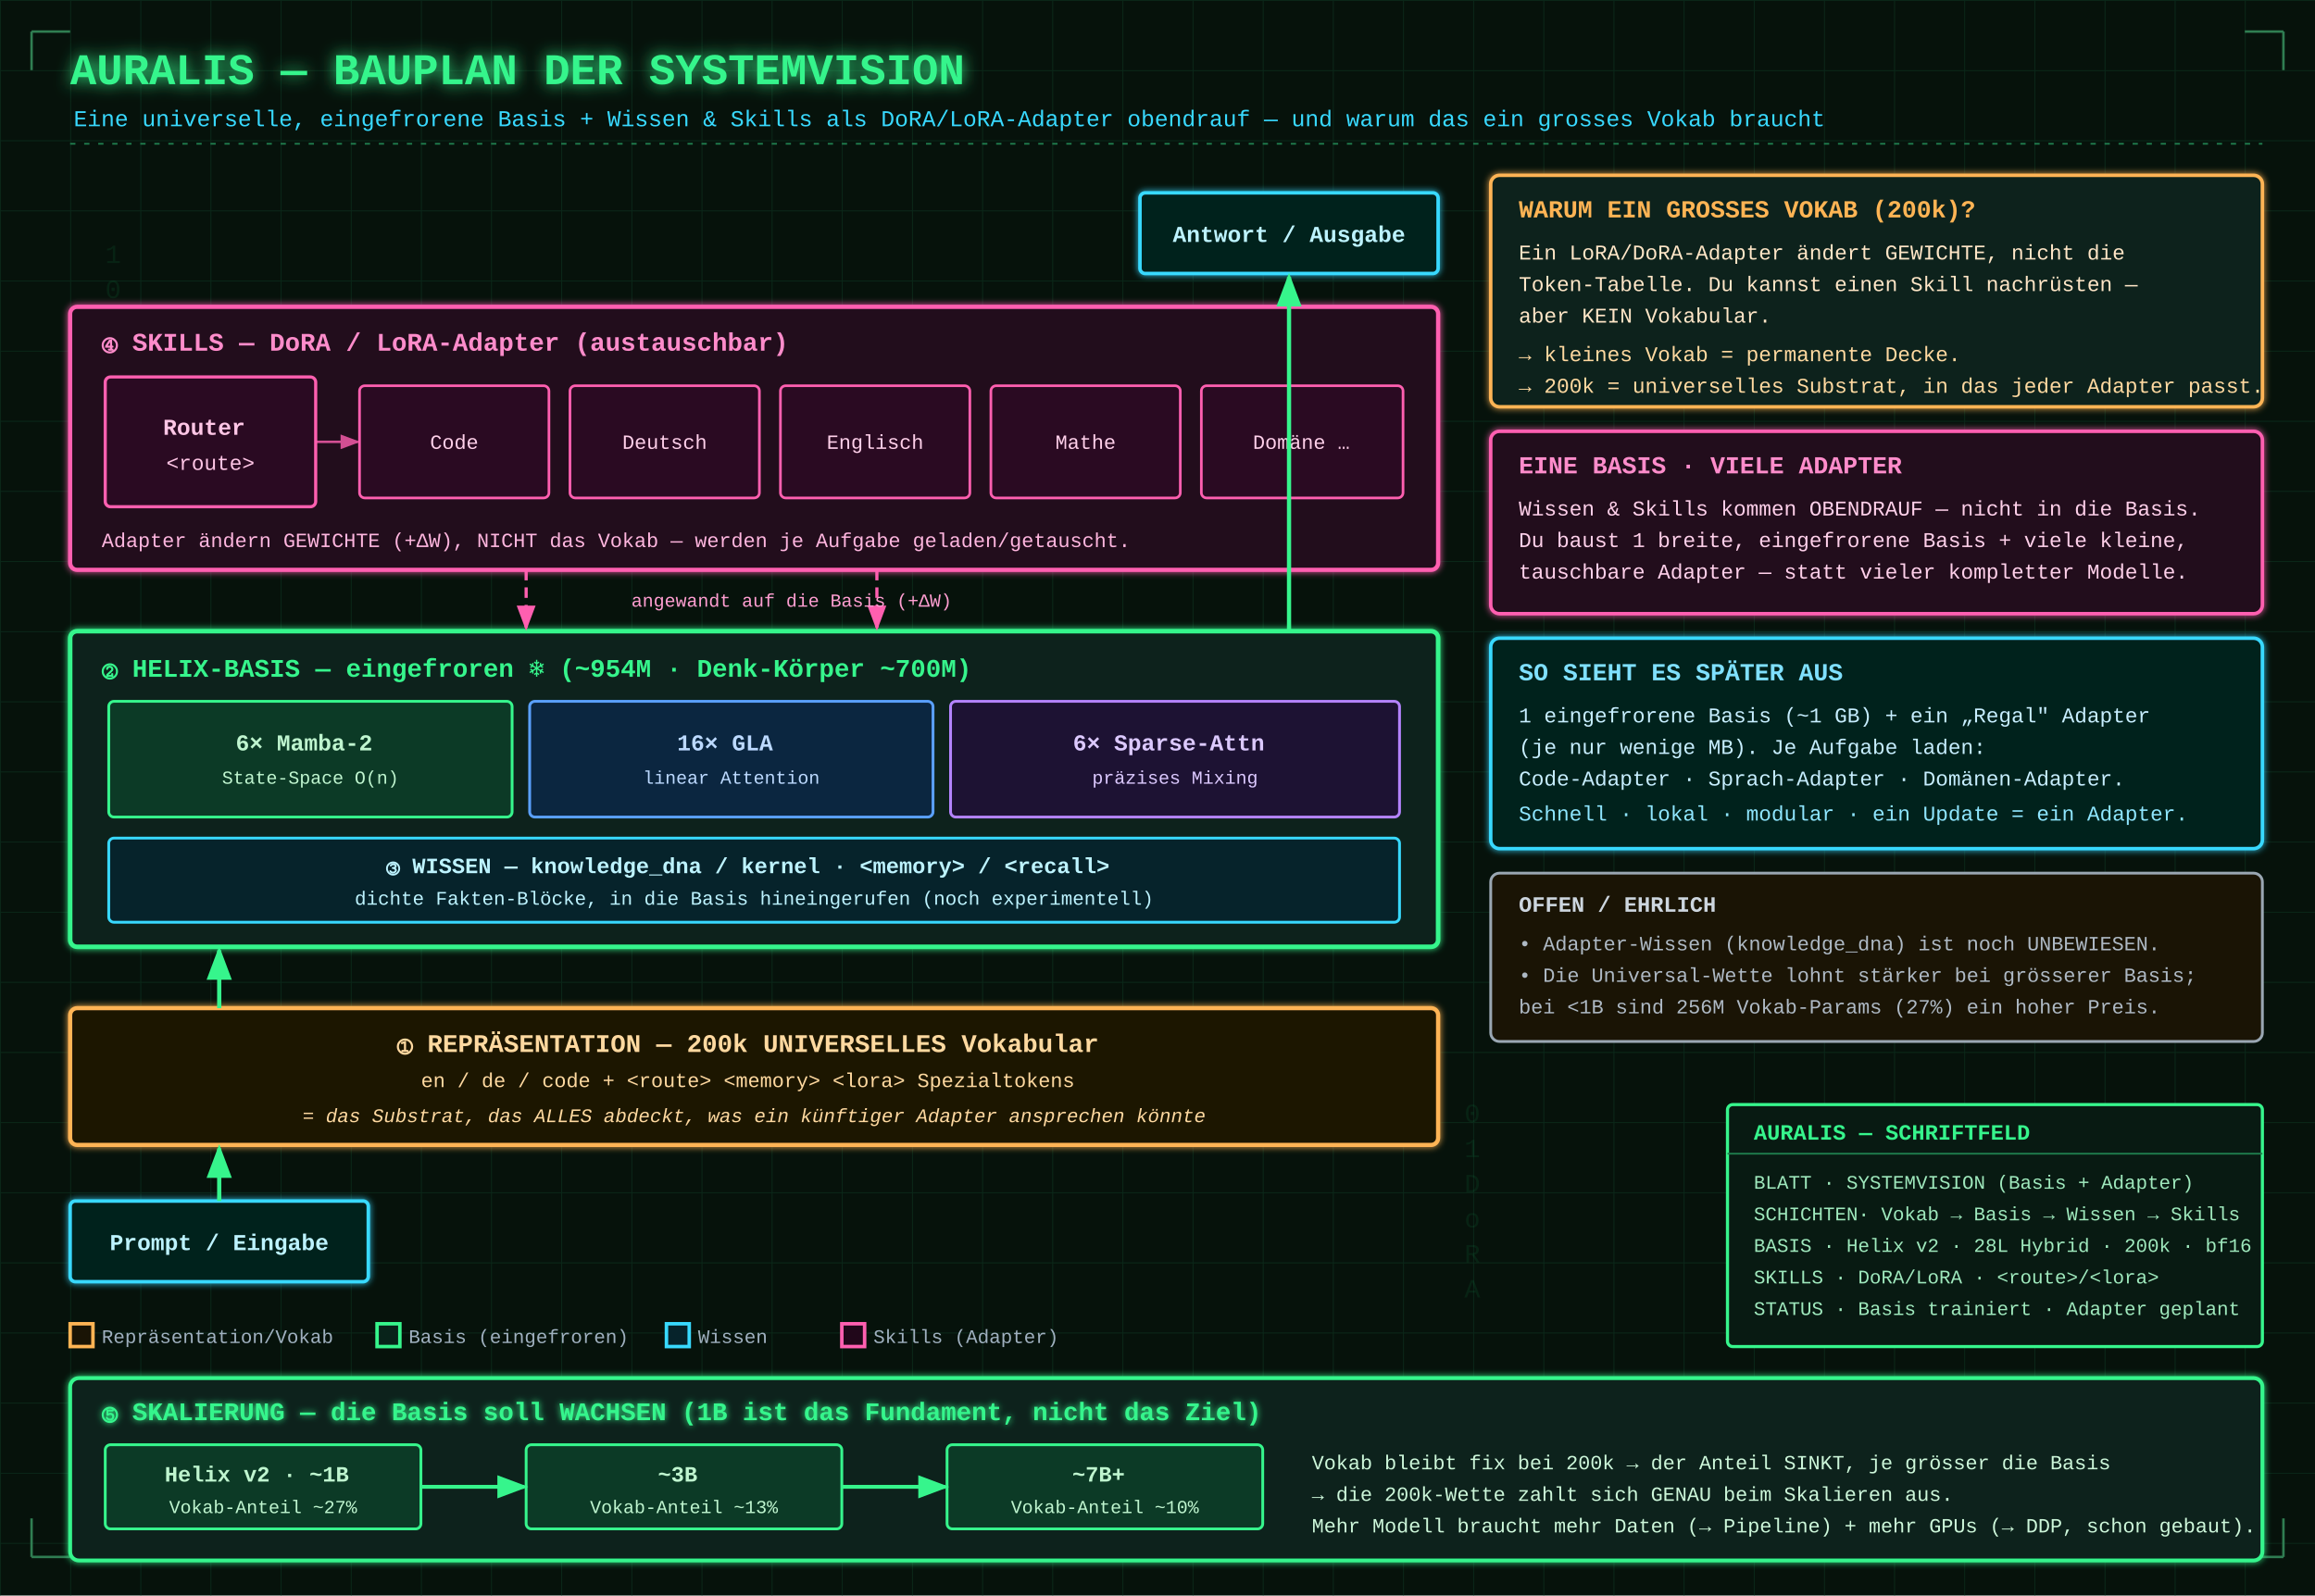
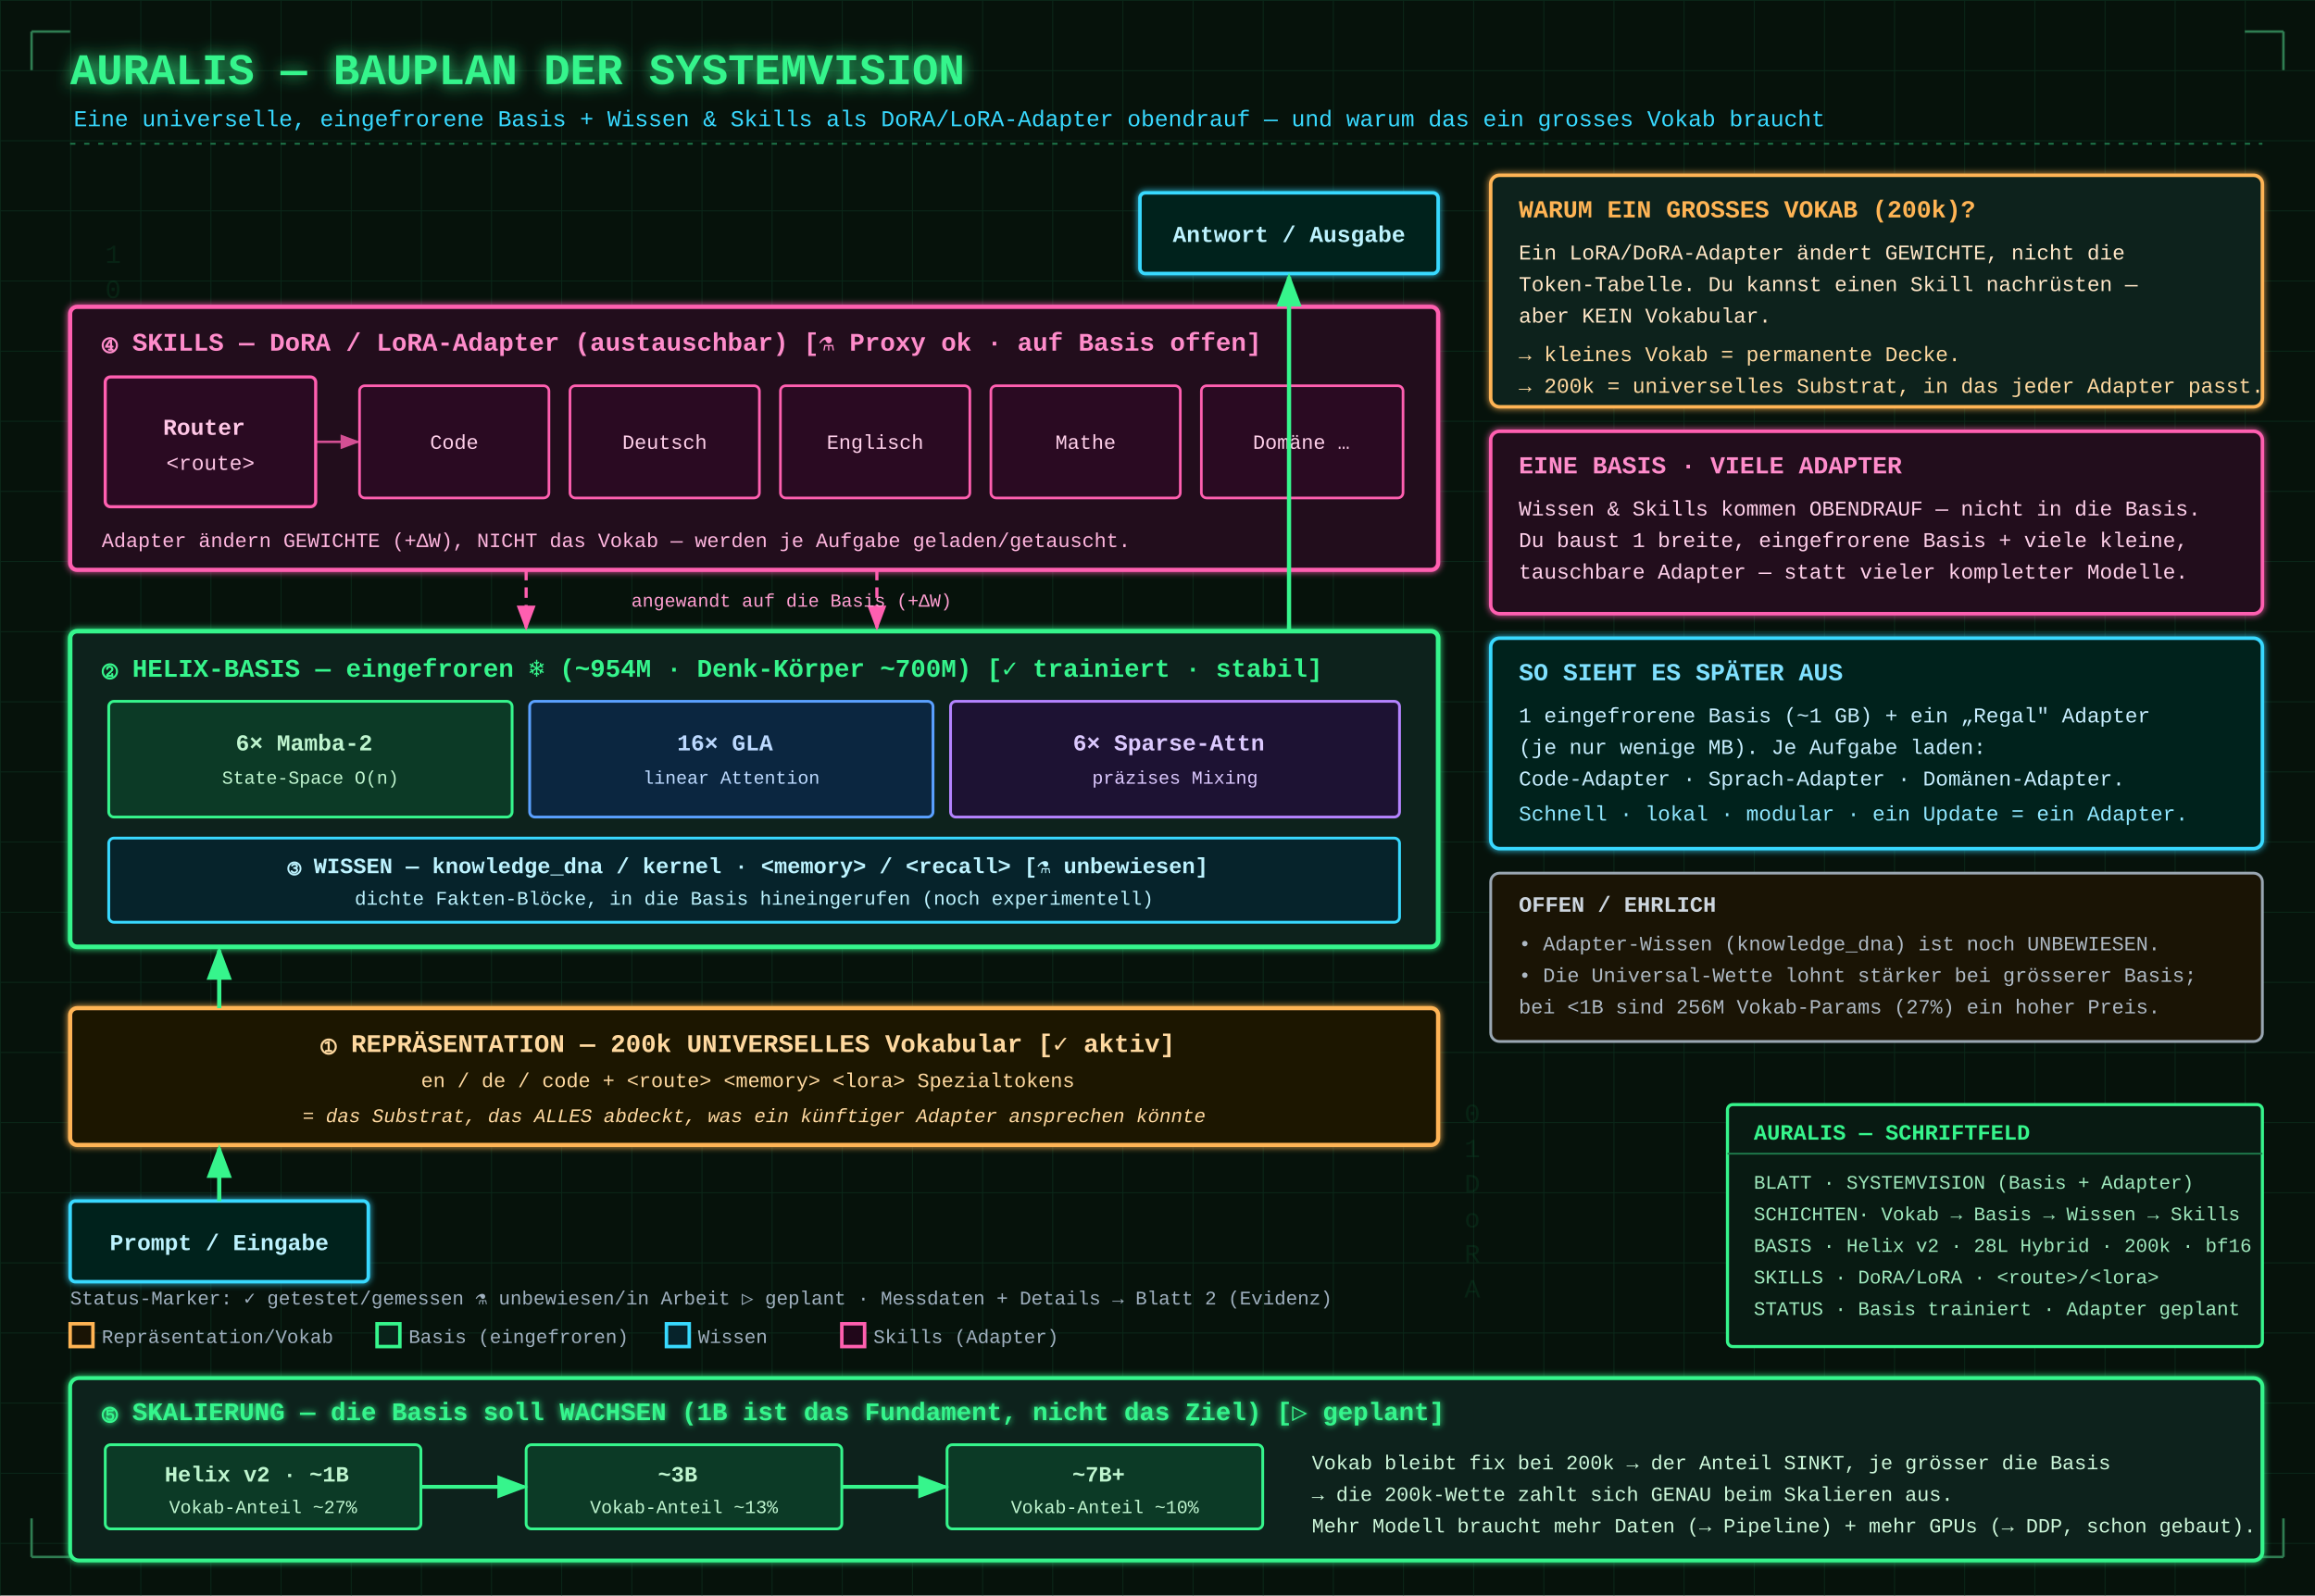
<svg xmlns="http://www.w3.org/2000/svg" viewBox="0 0 1320 910" font-family="Consolas, 'Courier New', monospace">
  <defs>
    <filter id="g" x="-40%" y="-40%" width="180%" height="180%">
      <feGaussianBlur stdDeviation="2.1" result="b" />
      <feMerge>
        <feMergeNode in="b" />
        <feMergeNode in="SourceGraphic" />
      </feMerge>
    </filter>
    <filter id="bg2" x="-60%" y="-60%" width="220%" height="220%">
      <feGaussianBlur stdDeviation="4.5" result="b" />
      <feMerge>
        <feMergeNode in="b" />
        <feMergeNode in="SourceGraphic" />
      </feMerge>
    </filter>
    <pattern id="grid" width="40" height="40" patternUnits="userSpaceOnUse">
      <path d="M40 0 H0 V40" fill="none" stroke="#0e3b25" stroke-width="1" opacity="0.5" />
    </pattern>
    <marker id="ag" markerWidth="9" markerHeight="9" refX="7" refY="3" orient="auto">
      <path d="M0,0 L8,3 L0,6 Z" fill="#36f58c" />
    </marker>
    <marker id="am" markerWidth="9" markerHeight="9" refX="7" refY="3" orient="auto">
      <path d="M0,0 L8,3 L0,6 Z" fill="#ff5fb0" />
    </marker>
    <marker id="ac" markerWidth="9" markerHeight="9" refX="7" refY="3" orient="auto">
      <path d="M0,0 L8,3 L0,6 Z" fill="#38d9ff" />
    </marker>
  </defs>
  <rect width="1320" height="910" fill="#06120b" />
  <rect width="1320" height="910" fill="url(#grid)" />
  <g fill="#1bd06a" opacity="0.09" font-size="15">
    <text x="60" y="150">1<tspan x="60" dy="20">0</tspan>
      <tspan x="60" dy="20">L</tspan>
      <tspan x="60" dy="20">o</tspan>
      <tspan x="60" dy="20">R</tspan>
      <tspan x="60" dy="20">A</tspan>
    </text>
    <text x="835" y="640">0<tspan x="835" dy="20">1</tspan>
      <tspan x="835" dy="20">D</tspan>
      <tspan x="835" dy="20">o</tspan>
      <tspan x="835" dy="20">R</tspan>
      <tspan x="835" dy="20">A</tspan>
    </text>
  </g>
  <g stroke="#2f7d52" stroke-width="1.4">
    <path d="M18,18 h22 M18,18 v22" />
    <path d="M1302,18 h-22 M1302,18 v22" />
    <path d="M18,888 h22 M18,888 v-22" />
    <path d="M1302,888 h-22 M1302,888 v-22" />
  </g>
  <text x="40" y="48" font-size="25" font-weight="700" fill="#36f58c" filter="url(#bg2)">AURALIS — BAUPLAN DER SYSTEMVISION</text>
  <text x="42" y="72" font-size="13" fill="#38d9ff">Eine universelle, eingefrorene Basis + Wissen &amp; Skills als DoRA/LoRA-Adapter obendrauf — und warum das ein grosses Vokab braucht</text>
  <line x1="40" y1="82" x2="1290" y2="82" stroke="#1f7d4d" stroke-width="1" stroke-dasharray="3 5" />
  <rect x="650" y="110" width="170" height="46" rx="3" fill="#06201f" stroke="#38d9ff" stroke-width="2" filter="url(#g)" />
  <text x="735" y="138" text-anchor="middle" font-size="13" font-weight="700" fill="#bdf3ff">Antwort / Ausgabe</text>
  <rect x="40" y="175" width="780" height="150" rx="4" fill="#21071a" stroke="#ff5fb0" stroke-width="2.4" filter="url(#g)" />
-   <text x="58" y="200" font-size="14.5" font-weight="700" fill="#ff8ccb">④  SKILLS — DoRA / LoRA-Adapter (austauschbar)</text>
+   <text x="58" y="200" font-size="14.5" font-weight="700" fill="#ff8ccb">④  SKILLS — DoRA / LoRA-Adapter (austauschbar)   [⚗ Proxy ok · auf Basis offen]</text>
  <rect x="60" y="215" width="120" height="74" rx="3" fill="#2a0a22" stroke="#ff5fb0" stroke-width="1.8" />
  <text x="120" text-anchor="middle" fill="#ffc6e6">
    <tspan x="120" y="248" font-size="13" font-weight="700">Router</tspan>
    <tspan x="120" y="268" font-size="12">&lt;route&gt;</tspan>
  </text>
  <g font-size="11.5" fill="#ffd0ea">
    <rect x="205" y="220" width="108" height="64" rx="3" fill="#2a0a22" stroke="#ff5fb0" stroke-width="1.5" />
    <text x="259" y="256" text-anchor="middle">Code</text>
    <rect x="325" y="220" width="108" height="64" rx="3" fill="#2a0a22" stroke="#ff5fb0" stroke-width="1.5" />
    <text x="379" y="256" text-anchor="middle">Deutsch</text>
    <rect x="445" y="220" width="108" height="64" rx="3" fill="#2a0a22" stroke="#ff5fb0" stroke-width="1.5" />
    <text x="499" y="256" text-anchor="middle">Englisch</text>
    <rect x="565" y="220" width="108" height="64" rx="3" fill="#2a0a22" stroke="#ff5fb0" stroke-width="1.5" />
    <text x="619" y="256" text-anchor="middle">Mathe</text>
    <rect x="685" y="220" width="115" height="64" rx="3" fill="#2a0a22" stroke="#ff5fb0" stroke-width="1.5" />
    <text x="742" y="256" text-anchor="middle">Domäne …</text>
  </g>
  <text x="58" y="312" font-size="11.5" fill="#ffb6df">Adapter ändern GEWICHTE (+ΔW), NICHT das Vokab — werden je Aufgabe geladen/getauscht.</text>
  <g stroke="#ff5fb0" stroke-width="1.4" opacity="0.8">
    <line x1="180" y1="252" x2="204" y2="252" marker-end="url(#am)" />
  </g>
  <rect x="40" y="360" width="780" height="180" rx="4" fill="#08231a" stroke="#36f58c" stroke-width="2.6" filter="url(#g)" />
-   <text x="58" y="386" font-size="14.5" font-weight="700" fill="#36f58c">②  HELIX-BASIS — eingefroren ❄   (~954M · Denk-Körper ~700M)</text>
+   <text x="58" y="386" font-size="14.5" font-weight="700" fill="#36f58c">②  HELIX-BASIS — eingefroren ❄   (~954M · Denk-Körper ~700M)   [✓ trainiert · stabil]</text>
  <rect x="62" y="400" width="230" height="66" rx="3" fill="#0c3a26" stroke="#36f58c" stroke-width="1.6" />
  <text x="177" text-anchor="middle" fill="#bff5cf">
    <tspan x="177" y="428" font-size="13" font-weight="700">6× Mamba-2</tspan>
    <tspan x="177" y="447" font-size="10.5">State-Space O(n)</tspan>
  </text>
  <rect x="302" y="400" width="230" height="66" rx="3" fill="#0b2640" stroke="#5aa0ff" stroke-width="1.6" />
  <text x="417" text-anchor="middle" fill="#bcd9ff">
    <tspan x="417" y="428" font-size="13" font-weight="700">16× GLA</tspan>
    <tspan x="417" y="447" font-size="10.5">linear Attention</tspan>
  </text>
  <rect x="542" y="400" width="256" height="66" rx="3" fill="#1d1233" stroke="#b483ff" stroke-width="1.6" />
  <text x="670" text-anchor="middle" fill="#dcc9ff">
    <tspan x="670" y="428" font-size="13" font-weight="700">6× Sparse-Attn</tspan>
    <tspan x="670" y="447" font-size="10.5">präzises Mixing</tspan>
  </text>
  <rect x="62" y="478" width="736" height="48" rx="3" fill="#06232b" stroke="#38d9ff" stroke-width="1.6" />
  <text x="430" text-anchor="middle" fill="#bdf3ff">
-     <tspan x="430" y="498" font-size="12.5" font-weight="700">③  WISSEN — knowledge_dna / kernel · &lt;memory&gt; / &lt;recall&gt;</tspan>
+     <tspan x="430" y="498" font-size="12.5" font-weight="700">③  WISSEN — knowledge_dna / kernel · &lt;memory&gt; / &lt;recall&gt;   [⚗ unbewiesen]</tspan>
    <tspan x="430" y="516" font-size="11">dichte Fakten-Blöcke, in die Basis hineingerufen (noch experimentell)</tspan>
  </text>
  <rect x="40" y="575" width="780" height="78" rx="4" fill="#1a1405" stroke="#ffb454" stroke-width="2.4" filter="url(#g)" />
  <text x="430" text-anchor="middle" fill="#ffd9a0">
-     <tspan x="430" y="600" font-size="14.5" font-weight="700">①  REPRÄSENTATION — 200k UNIVERSELLES Vokabular</tspan>
+     <tspan x="430" y="600" font-size="14.5" font-weight="700">①  REPRÄSENTATION — 200k UNIVERSELLES Vokabular   [✓ aktiv]</tspan>
    <tspan x="430" y="620" font-size="11.5">en / de / code  +  &lt;route&gt; &lt;memory&gt; &lt;lora&gt; Spezialtokens</tspan>
    <tspan x="430" y="640" font-size="11" font-style="italic">= das Substrat, das ALLES abdeckt, was ein künftiger Adapter ansprechen könnte</tspan>
  </text>
  <rect x="40" y="685" width="170" height="46" rx="3" fill="#06201f" stroke="#38d9ff" stroke-width="2" filter="url(#g)" />
  <text x="125" y="713" text-anchor="middle" font-size="13" font-weight="700" fill="#bdf3ff">Prompt / Eingabe</text>
  <line x1="125" y1="685" x2="125" y2="655" stroke="#36f58c" stroke-width="2.4" marker-end="url(#ag)" />
  <line x1="125" y1="575" x2="125" y2="542" stroke="#36f58c" stroke-width="2.4" marker-end="url(#ag)" />
  <line x1="735" y1="360" x2="735" y2="158" stroke="#36f58c" stroke-width="2.4" marker-end="url(#ag)" />
  <g stroke="#ff5fb0" stroke-width="1.8" stroke-dasharray="6 4">
    <line x1="300" y1="325" x2="300" y2="358" marker-end="url(#am)" />
    <line x1="500" y1="325" x2="500" y2="358" marker-end="url(#am)" />
  </g>
  <text x="360" y="346" font-size="10.5" fill="#ff9ed1">angewandt auf die Basis (+ΔW)</text>
  <rect x="850" y="100" width="440" height="132" rx="5" fill="#08231a" stroke="#ffb454" stroke-width="2" filter="url(#g)" />
  <text x="866" y="124" font-size="14" font-weight="700" fill="#ffb454">WARUM EIN GROSSES VOKAB (200k)?</text>
  <text x="866" fill="#ffe6c7" font-size="12">
    <tspan x="866" y="148">Ein LoRA/DoRA-Adapter ändert GEWICHTE, nicht die</tspan>
    <tspan x="866" y="166">Token-Tabelle. Du kannst einen Skill nachrüsten —</tspan>
    <tspan x="866" y="184">aber KEIN Vokabular.</tspan>
    <tspan x="866" y="206" fill="#ffd9a0">→ kleines Vokab = permanente Decke.</tspan>
    <tspan x="866" y="224" fill="#ffd9a0">→ 200k = universelles Substrat, in das jeder Adapter passt.</tspan>
  </text>
  <rect x="850" y="246" width="440" height="104" rx="5" fill="#21071a" stroke="#ff5fb0" stroke-width="2" filter="url(#g)" />
  <text x="866" y="270" font-size="14" font-weight="700" fill="#ff8ccb">EINE BASIS · VIELE ADAPTER</text>
  <text x="866" fill="#ffd0ea" font-size="12">
    <tspan x="866" y="294">Wissen &amp; Skills kommen OBENDRAUF — nicht in die Basis.</tspan>
    <tspan x="866" y="312">Du baust 1 breite, eingefrorene Basis + viele kleine,</tspan>
    <tspan x="866" y="330">tauschbare Adapter — statt vieler kompletter Modelle.</tspan>
  </text>
  <rect x="850" y="364" width="440" height="120" rx="5" fill="#06201f" stroke="#38d9ff" stroke-width="2" filter="url(#g)" />
  <text x="866" y="388" font-size="14" font-weight="700" fill="#7fe0ff">SO SIEHT ES SPÄTER AUS</text>
  <text x="866" fill="#c7eeff" font-size="12">
    <tspan x="866" y="412">1 eingefrorene Basis (~1 GB) + ein „Regal" Adapter</tspan>
    <tspan x="866" y="430">(je nur wenige MB). Je Aufgabe laden:</tspan>
    <tspan x="866" y="448">Code-Adapter · Sprach-Adapter · Domänen-Adapter.</tspan>
    <tspan x="866" y="468" fill="#8fe6ff">Schnell · lokal · modular · ein Update = ein Adapter.</tspan>
  </text>
  <rect x="850" y="498" width="440" height="96" rx="5" fill="#1a1405" stroke="#9aa7b3" stroke-width="1.6" />
  <text x="866" y="520" font-size="12.5" font-weight="700" fill="#cdd6df">OFFEN / EHRLICH</text>
  <text x="866" fill="#aeb9c4" font-size="11.5">
    <tspan x="866" y="542">• Adapter-Wissen (knowledge_dna) ist noch UNBEWIESEN.</tspan>
    <tspan x="866" y="560">• Die Universal-Wette lohnt stärker bei grösserer Basis;</tspan>
    <tspan x="866" y="578">  bei &lt;1B sind 256M Vokab-Params (27%) ein hoher Preis.</tspan>
  </text>
+   <text x="40" y="744" font-size="11" fill="#9fb0bf">Status-Marker:  ✓ getestet/gemessen   ⚗ unbewiesen/in Arbeit   ▷ geplant   ·   Messdaten + Details → Blatt 2 (Evidenz)</text>
  <g font-size="11">
    <rect x="40" y="755" width="13" height="13" fill="#1a1405" stroke="#ffb454" stroke-width="2" />
    <text x="58" y="766" fill="#9fb0bf">Repräsentation/Vokab</text>
    <rect x="215" y="755" width="13" height="13" fill="#08231a" stroke="#36f58c" stroke-width="2" />
    <text x="233" y="766" fill="#9fb0bf">Basis (eingefroren)</text>
    <rect x="380" y="755" width="13" height="13" fill="#06232b" stroke="#38d9ff" stroke-width="2" />
    <text x="398" y="766" fill="#9fb0bf">Wissen</text>
    <rect x="480" y="755" width="13" height="13" fill="#21071a" stroke="#ff5fb0" stroke-width="2" />
    <text x="498" y="766" fill="#9fb0bf">Skills (Adapter)</text>
  </g>
  <rect x="40" y="786" width="1250" height="104" rx="5" fill="#08231a" stroke="#36f58c" stroke-width="2.2" filter="url(#g)" />
-   <text x="58" y="810" font-size="14.5" font-weight="700" fill="#36f58c" filter="url(#g)">⑤  SKALIERUNG — die Basis soll WACHSEN (1B ist das Fundament, nicht das Ziel)</text>
+   <text x="58" y="810" font-size="14.5" font-weight="700" fill="#36f58c" filter="url(#g)">⑤  SKALIERUNG — die Basis soll WACHSEN (1B ist das Fundament, nicht das Ziel)   [▷ geplant]</text>
  <rect x="60" y="824" width="180" height="48" rx="3" fill="#0c3a26" stroke="#36f58c" stroke-width="1.6" />
  <text x="150" text-anchor="middle" fill="#bff5cf">
    <tspan x="150" y="845" font-size="12.5" font-weight="700">Helix v2 · ~1B</tspan>
    <tspan x="150" y="863" font-size="10.5">Vokab-Anteil ~27%</tspan>
  </text>
  <rect x="300" y="824" width="180" height="48" rx="3" fill="#0c3a26" stroke="#36f58c" stroke-width="1.6" />
  <text x="390" text-anchor="middle" fill="#bff5cf">
    <tspan x="390" y="845" font-size="12.5" font-weight="700">~3B</tspan>
    <tspan x="390" y="863" font-size="10.5">Vokab-Anteil ~13%</tspan>
  </text>
  <rect x="540" y="824" width="180" height="48" rx="3" fill="#0c3a26" stroke="#36f58c" stroke-width="1.6" />
  <text x="630" text-anchor="middle" fill="#bff5cf">
    <tspan x="630" y="845" font-size="12.5" font-weight="700">~7B+</tspan>
    <tspan x="630" y="863" font-size="10.5">Vokab-Anteil ~10%</tspan>
  </text>
  <line x1="240" y1="848" x2="299" y2="848" stroke="#36f58c" stroke-width="2.2" marker-end="url(#ag)" />
  <line x1="480" y1="848" x2="539" y2="848" stroke="#36f58c" stroke-width="2.2" marker-end="url(#ag)" />
  <text x="748" fill="#cdf7da" font-size="11.5">
    <tspan x="748" y="838">Vokab bleibt fix bei 200k → der Anteil SINKT, je grösser die Basis</tspan>
    <tspan x="748" y="856">→ die 200k-Wette zahlt sich GENAU beim Skalieren aus.</tspan>
    <tspan x="748" y="874">Mehr Modell braucht mehr Daten (→ Pipeline) + mehr GPUs (→ DDP, schon gebaut).</tspan>
  </text>
  <rect x="985" y="630" width="305" height="138" rx="3" fill="#081a12" stroke="#36f58c" stroke-width="1.8" />
  <line x1="985" y1="658" x2="1290" y2="658" stroke="#1f7d4d" stroke-width="1" />
  <text x="1000" y="650" font-size="12.5" font-weight="700" fill="#36f58c">AURALIS — SCHRIFTFELD</text>
  <text fill="#9fe9bd" font-size="11">
    <tspan x="1000" y="678">BLATT    · SYSTEMVISION (Basis + Adapter)</tspan>
    <tspan x="1000" y="696">SCHICHTEN· Vokab → Basis → Wissen → Skills</tspan>
    <tspan x="1000" y="714">BASIS    · Helix v2 · 28L Hybrid · 200k · bf16</tspan>
    <tspan x="1000" y="732">SKILLS   · DoRA/LoRA · &lt;route&gt;/&lt;lora&gt;</tspan>
    <tspan x="1000" y="750">STATUS   · Basis trainiert · Adapter geplant</tspan>
  </text>
</svg>
